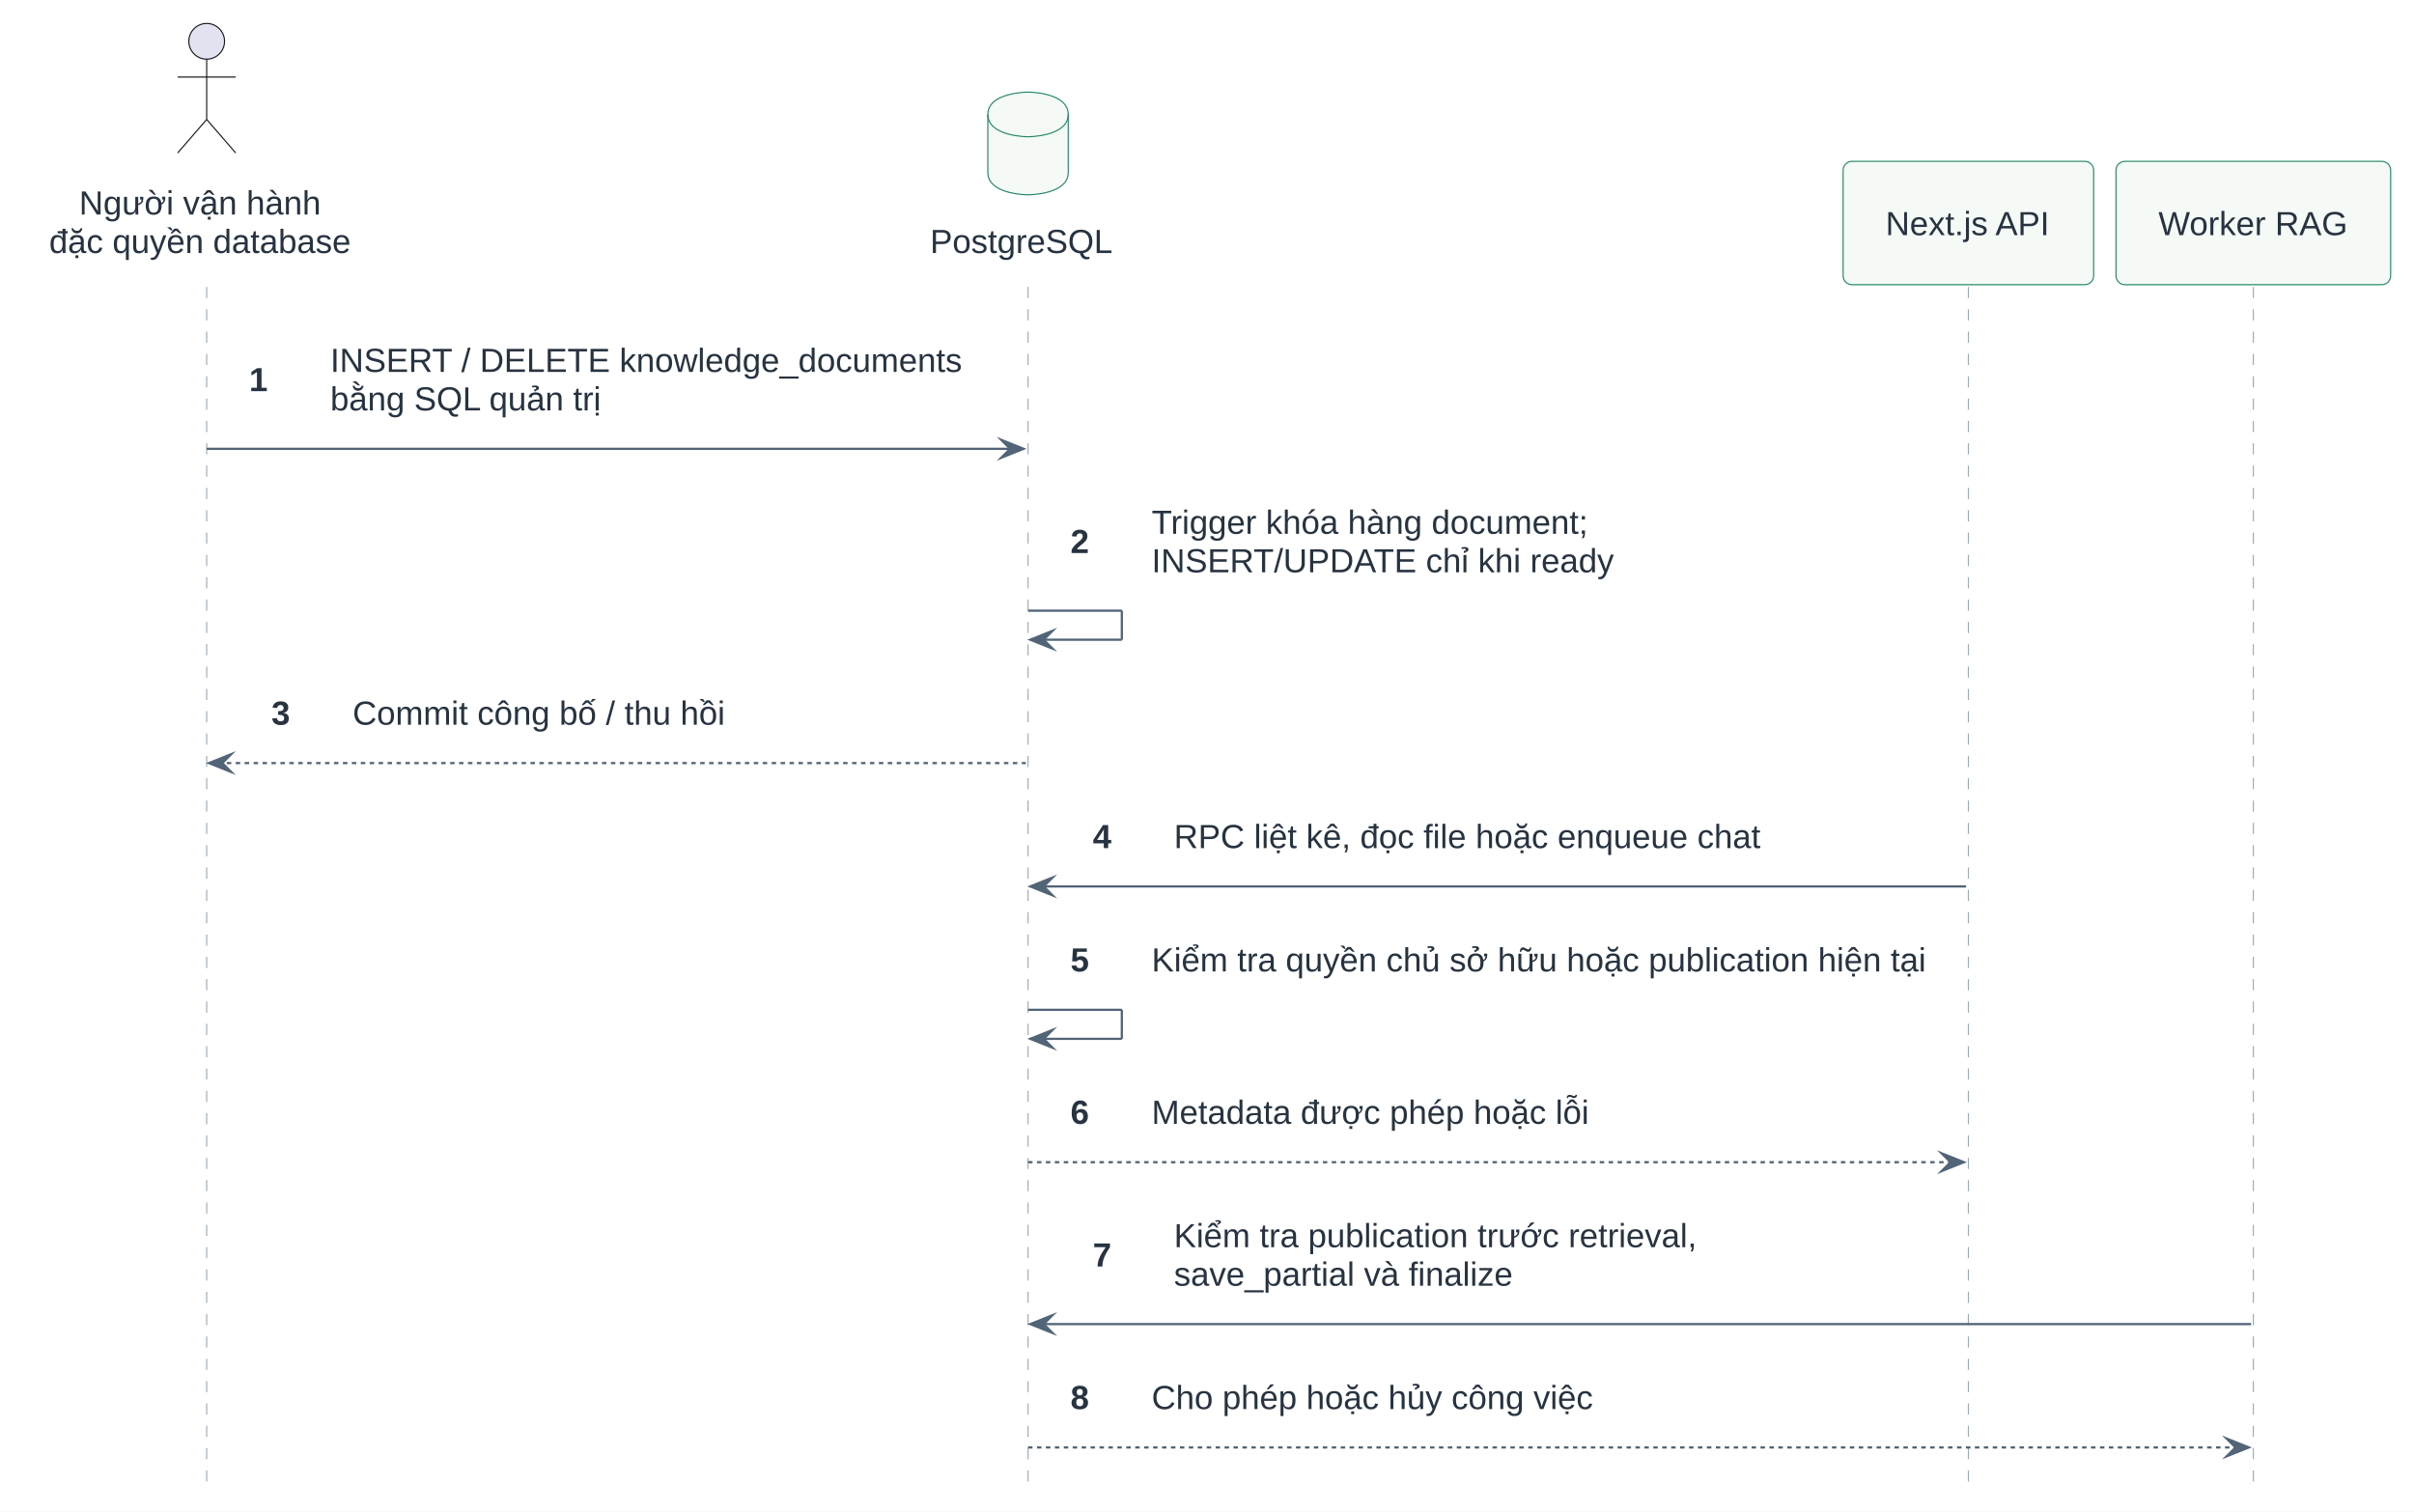
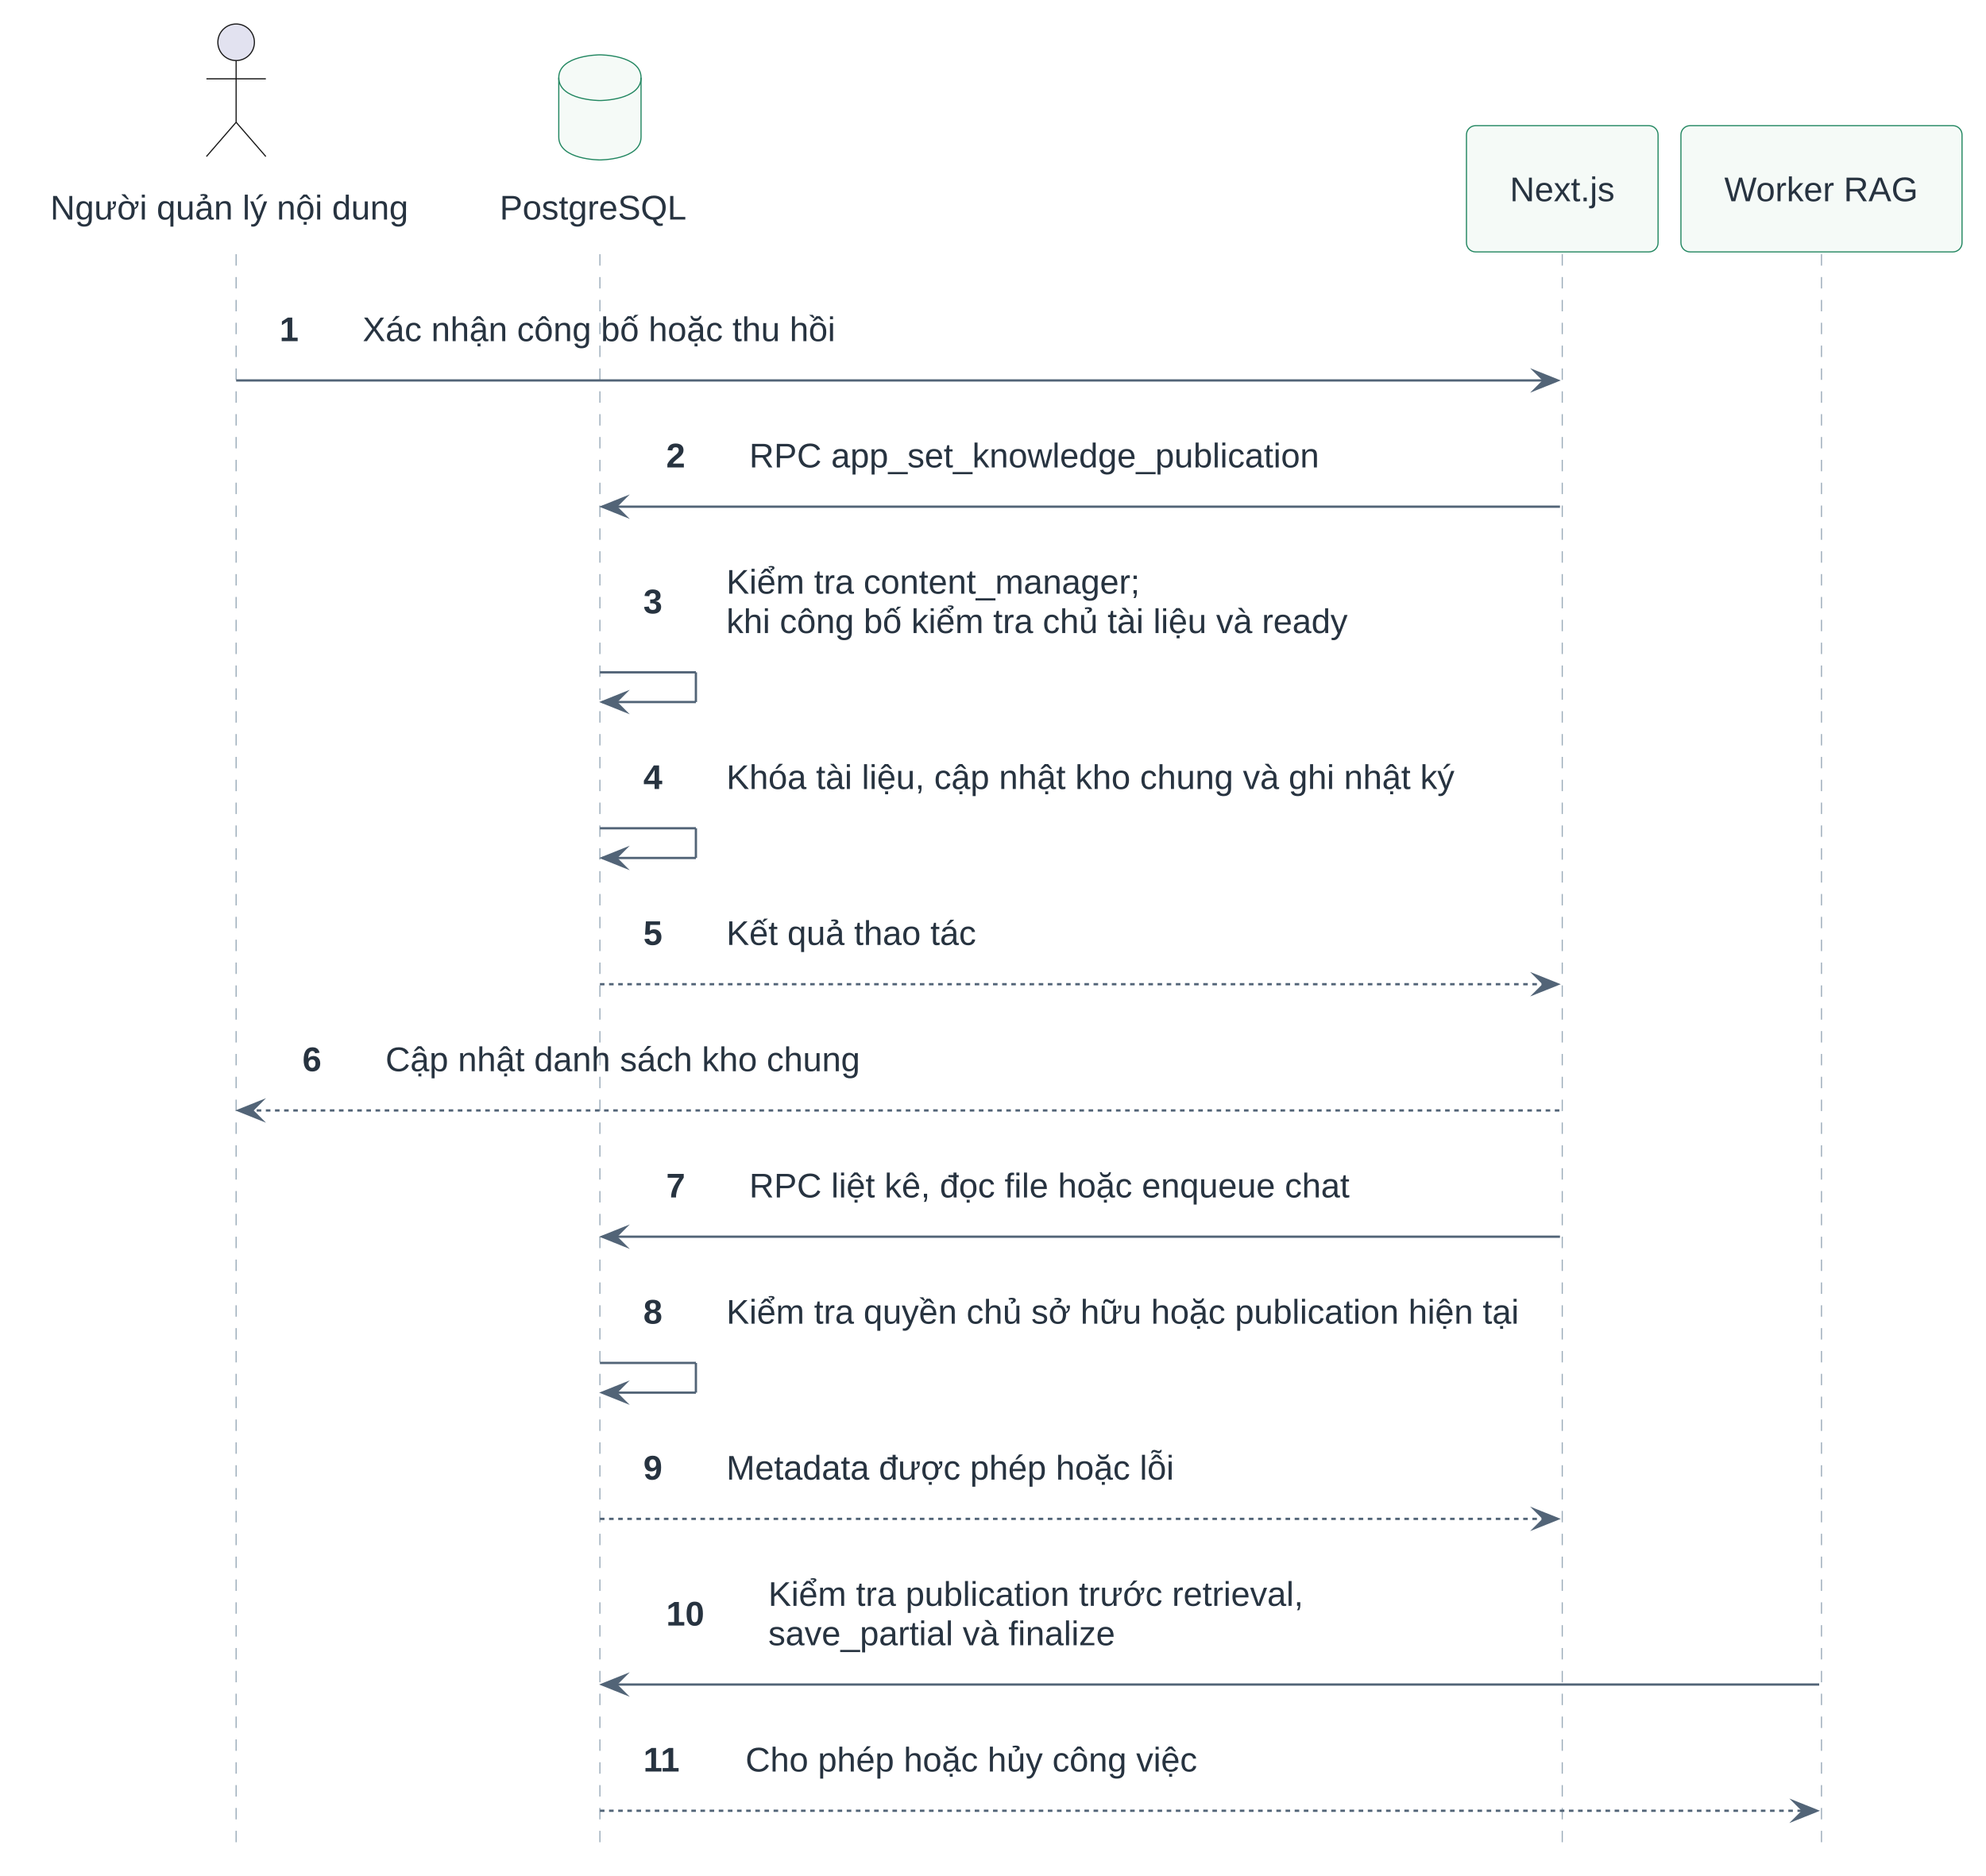
- <svg xmlns="http://www.w3.org/2000/svg" version="1.1" data-diagram-type="SEQUENCE" style="width:1081px;height:677px;background:#FFFFFF;" width="1081px" height="677px" viewBox="0 0 1081 677" zoomAndPan="magnify" preserveAspectRatio="none" contentStyleType="text/css">
+ <svg xmlns="http://www.w3.org/2000/svg" version="1.1" data-diagram-type="SEQUENCE" style="width:869px;height:821px;background:#FFFFFF;" width="869px" height="821px" viewBox="0 0 869 821" zoomAndPan="magnify" preserveAspectRatio="none" contentStyleType="text/css">
  <rect width="100%" height="100%" fill="#ffffff" />
  <defs />
  <g font-family="sans-serif" lengthAdjust="spacing">
    <g class="participant-lifeline" data-qualified-name="O" data-entity-uid="part1" id="part1-lifeline" data-source-line="3">
      <g>
-         <rect x="89.055" y="128.497" width="8" height="537.734" fill="#000" fill-opacity="0" />
-         <line x1="92.555" y1="128.497" x2="92.555" y2="666.231" style="stroke:#9AABB9;stroke-width:0.5;stroke-dasharray:5,5;" />
+         <rect x="99.822" y="111.249" width="8" height="699.231" fill="#000" fill-opacity="0" />
+         <line x1="103.322" y1="111.249" x2="103.322" y2="810.479" style="stroke:#9AABB9;stroke-width:0.5;stroke-dasharray:5,5;" />
      </g>
    </g>
    <g class="participant-lifeline" data-qualified-name="D" data-entity-uid="part2" id="part2-lifeline" data-source-line="4">
      <g>
-         <rect x="456.859" y="128.497" width="8" height="537.734" fill="#000" fill-opacity="0" />
-         <line x1="460.359" y1="128.497" x2="460.359" y2="666.231" style="stroke:#9AABB9;stroke-width:0.5;stroke-dasharray:5,5;" />
+         <rect x="258.998" y="111.249" width="8" height="699.231" fill="#000" fill-opacity="0" />
+         <line x1="262.498" y1="111.249" x2="262.498" y2="810.479" style="stroke:#9AABB9;stroke-width:0.5;stroke-dasharray:5,5;" />
      </g>
    </g>
    <g class="participant-lifeline" data-qualified-name="A" data-entity-uid="part3" id="part3-lifeline" data-source-line="5">
      <g>
-         <rect x="877.952" y="128.497" width="8" height="537.734" fill="#000" fill-opacity="0" />
-         <line x1="881.452" y1="128.497" x2="881.452" y2="666.231" style="stroke:#9AABB9;stroke-width:0.5;stroke-dasharray:5,5;" />
+         <rect x="680.09" y="111.249" width="8" height="699.231" fill="#000" fill-opacity="0" />
+         <line x1="683.59" y1="111.249" x2="683.59" y2="810.479" style="stroke:#9AABB9;stroke-width:0.5;stroke-dasharray:5,5;" />
      </g>
    </g>
    <g class="participant-lifeline" data-qualified-name="W" data-entity-uid="part4" id="part4-lifeline" data-source-line="6">
      <g>
-         <rect x="1005.548" y="128.497" width="8" height="537.734" fill="#000" fill-opacity="0" />
-         <line x1="1009.048" y1="128.497" x2="1009.048" y2="666.231" style="stroke:#9AABB9;stroke-width:0.5;stroke-dasharray:5,5;" />
+         <rect x="793.514" y="111.249" width="8" height="699.231" fill="#000" fill-opacity="0" />
+         <line x1="797.014" y1="111.249" x2="797.014" y2="810.479" style="stroke:#9AABB9;stroke-width:0.5;stroke-dasharray:5,5;" />
      </g>
    </g>
    <g class="participant participant-head" data-qualified-name="O" data-entity-uid="part1" id="part1-head" data-source-line="3">
-       <text x="35.418" y="96.07" fill="#273340" font-size="15" textLength="108.274" font-family="Arial">Người vận hành</text>
-       <text x="22" y="113.318" fill="#273340" font-size="15" textLength="135.11" font-family="Arial">đặc quyền database</text>
-       <ellipse cx="92.555" cy="18.5" rx="8" ry="8" fill="#E2E2F0" style="stroke:#181818;stroke-width:0.5;" />
-       <path d="M92.555,26.5 L92.555,53.5 M79.555,34.5 L105.555,34.5 M92.555,53.5 L79.555,68.5 M92.555,53.5 L105.555,68.5" style="stroke:#181818;stroke-width:0.5;" fill="none" />
+       <text x="22" y="96.07" fill="#273340" font-size="15" textLength="156.643" font-family="Arial">Người quản lý nội dung</text>
+       <ellipse cx="103.322" cy="18.5" rx="8" ry="8" fill="#E2E2F0" style="stroke:#181818;stroke-width:0.5;" />
+       <path d="M103.322,26.5 L103.322,53.5 M90.322,34.5 L116.322,34.5 M103.322,53.5 L90.322,68.5 M103.322,53.5 L116.322,68.5" style="stroke:#181818;stroke-width:0.5;" fill="none" />
    </g>
    <g class="participant participant-head" data-qualified-name="D" data-entity-uid="part2" id="part2-head" data-source-line="4">
-       <text x="416.505" y="113.318" fill="#273340" font-size="15" textLength="81.709" font-family="Arial">PostgreSQL</text>
-       <path d="M442.359,51.249 C442.359,41.249 460.359,41.249 460.359,41.249 C460.359,41.249 478.359,41.249 478.359,51.249 L478.359,77.249 C478.359,87.249 460.359,87.249 460.359,87.249 C460.359,87.249 442.359,87.249 442.359,77.249 L442.359,51.249" style="stroke:#218660;stroke-width:0.5;" fill="#F5FAF7" />
-       <path d="M442.359,51.249 C442.359,61.249 460.359,61.249 460.359,61.249 C460.359,61.249 478.359,61.249 478.359,51.249" style="stroke:#218660;stroke-width:0.5;" fill="none" />
+       <text x="218.643" y="96.07" fill="#273340" font-size="15" textLength="81.709" font-family="Arial">PostgreSQL</text>
+       <path d="M244.498,34 C244.498,24 262.498,24 262.498,24 C262.498,24 280.498,24 280.498,34 L280.498,60 C280.498,70 262.498,70 262.498,70 C262.498,70 244.498,70 244.498,60 L244.498,34" style="stroke:#218660;stroke-width:0.5;" fill="#F5FAF7" />
+       <path d="M244.498,34 C244.498,44 262.498,44 262.498,44 C262.498,44 280.498,44 280.498,34" style="stroke:#218660;stroke-width:0.5;" fill="none" />
    </g>
    <g class="participant participant-head" data-qualified-name="A" data-entity-uid="part3" id="part3-head" data-source-line="5">
-       <rect x="825.358" y="72.249" width="112.187" height="55.249" fill="#F5FAF7" style="stroke:#218660;stroke-width:0.5;" rx="4" ry="4" />
-       <text x="844.358" y="105.318" fill="#273340" font-size="15" textLength="74.187" font-family="Arial">Next.js API</text>
+       <rect x="641.669" y="55" width="83.842" height="55.249" fill="#F5FAF7" style="stroke:#218660;stroke-width:0.5;" rx="4" ry="4" />
+       <text x="660.669" y="88.07" fill="#273340" font-size="15" textLength="45.842" font-family="Arial">Next.js</text>
    </g>
    <g class="participant participant-head" data-qualified-name="W" data-entity-uid="part4" id="part4-head" data-source-line="6">
-       <rect x="947.545" y="72.249" width="123.005" height="55.249" fill="#F5FAF7" style="stroke:#218660;stroke-width:0.5;" rx="4" ry="4" />
-       <text x="966.545" y="105.318" fill="#273340" font-size="15" textLength="85.005" font-family="Arial">Worker RAG</text>
+       <rect x="735.511" y="55" width="123.005" height="55.249" fill="#F5FAF7" style="stroke:#218660;stroke-width:0.5;" rx="4" ry="4" />
+       <text x="754.511" y="88.07" fill="#273340" font-size="15" textLength="85.005" font-family="Arial">Worker RAG</text>
    </g>
-     <g class="message" data-entity-1="part1" data-entity-2="part2" id="msg1" data-source-line="7">
-       <polygon points="448.359,196.994,458.359,200.994,448.359,204.994,452.359,200.994" fill="#526477" style="stroke:#526477;stroke-width:1;stroke-linejoin:miter;stroke-miterlimit:10;" />
-       <line x1="92.555" y1="200.994" x2="454.359" y2="200.994" style="stroke:#526477;stroke-width:1;" />
-       <text x="111.555" y="175.191" fill="#273340" font-size="15" font-weight="700" font-family="Arial">1</text>
-       <text x="147.897" y="166.567" fill="#273340" font-size="15" textLength="283.462" font-family="Arial">INSERT / DELETE knowledge_documents</text>
-       <text x="147.897" y="183.815" fill="#273340" font-size="15" textLength="121.75" font-family="Arial">bằng SQL quản trị</text>
+     <g class="message" data-entity-1="part1" data-entity-2="part3" id="msg1" data-source-line="7">
+       <polygon points="671.59,162.497,681.59,166.497,671.59,170.497,675.59,166.497" fill="#526477" style="stroke:#526477;stroke-width:1;stroke-linejoin:miter;stroke-miterlimit:10;" />
+       <line x1="103.322" y1="166.497" x2="677.59" y2="166.497" style="stroke:#526477;stroke-width:1;" />
+       <text x="122.322" y="149.318" fill="#273340" font-size="15" font-weight="700" font-family="Arial">1</text>
+       <text x="158.664" y="149.318" fill="#273340" font-size="15" textLength="206.829" font-family="Arial">Xác nhận công bố hoặc thu hồi</text>
    </g>
-     <g class="message" data-entity-1="part2" data-entity-2="part2" id="msg2" data-source-line="8">
-       <line x1="460.359" y1="273.491" x2="502.359" y2="273.491" style="stroke:#526477;stroke-width:1;" />
-       <line x1="502.359" y1="273.491" x2="502.359" y2="286.491" style="stroke:#526477;stroke-width:1;" />
-       <line x1="461.359" y1="286.491" x2="502.359" y2="286.491" style="stroke:#526477;stroke-width:1;" />
-       <polygon points="471.359,282.491,461.359,286.491,471.359,290.491,467.359,286.491" fill="#526477" style="stroke:#526477;stroke-width:1;stroke-linejoin:miter;stroke-miterlimit:10;" />
-       <text x="479.359" y="247.688" fill="#273340" font-size="15" font-weight="700" font-family="Arial">2</text>
-       <text x="515.701" y="239.064" fill="#273340" font-size="15" textLength="195.952" font-family="Arial">Trigger khóa hàng document;</text>
-       <text x="515.701" y="256.313" fill="#273340" font-size="15" textLength="208.389" font-family="Arial">INSERT/UPDATE chỉ khi ready</text>
+     <g class="message" data-entity-1="part3" data-entity-2="part2" id="msg2" data-source-line="8">
+       <polygon points="273.498,217.746,263.498,221.746,273.498,225.746,269.498,221.746" fill="#526477" style="stroke:#526477;stroke-width:1;stroke-linejoin:miter;stroke-miterlimit:10;" />
+       <line x1="267.498" y1="221.746" x2="682.59" y2="221.746" style="stroke:#526477;stroke-width:1;" />
+       <text x="291.498" y="204.567" fill="#273340" font-size="15" font-weight="700" font-family="Arial">2</text>
+       <text x="327.84" y="204.567" fill="#273340" font-size="15" textLength="249.338" font-family="Arial">RPC app_set_knowledge_publication</text>
    </g>
-     <g class="message" data-entity-1="part2" data-entity-2="part1" id="msg3" data-source-line="9">
-       <polygon points="103.555,337.74,93.555,341.74,103.555,345.74,99.555,341.74" fill="#526477" style="stroke:#526477;stroke-width:1;stroke-linejoin:miter;stroke-miterlimit:10;" />
-       <line x1="97.555" y1="341.74" x2="459.359" y2="341.74" style="stroke:#526477;stroke-width:1;stroke-dasharray:2,2;" />
-       <text x="121.555" y="324.561" fill="#273340" font-size="15" font-weight="700" font-family="Arial">3</text>
-       <text x="157.897" y="324.561" fill="#273340" font-size="15" textLength="166.75" font-family="Arial">Commit công bố / thu hồi</text>
+     <g class="message" data-entity-1="part2" data-entity-2="part2" id="msg3" data-source-line="9">
+       <line x1="262.498" y1="294.243" x2="304.498" y2="294.243" style="stroke:#526477;stroke-width:1;" />
+       <line x1="304.498" y1="294.243" x2="304.498" y2="307.243" style="stroke:#526477;stroke-width:1;" />
+       <line x1="263.498" y1="307.243" x2="304.498" y2="307.243" style="stroke:#526477;stroke-width:1;" />
+       <polygon points="273.498,303.243,263.498,307.243,273.498,311.243,269.498,307.243" fill="#526477" style="stroke:#526477;stroke-width:1;stroke-linejoin:miter;stroke-miterlimit:10;" />
+       <text x="281.498" y="268.44" fill="#273340" font-size="15" font-weight="700" font-family="Arial">3</text>
+       <text x="317.84" y="259.815" fill="#273340" font-size="15" textLength="180.93" font-family="Arial">Kiểm tra content_manager;</text>
+       <text x="317.84" y="277.064" fill="#273340" font-size="15" textLength="271.809" font-family="Arial">khi công bố kiểm tra chủ tài liệu và ready</text>
    </g>
-     <g class="message" data-entity-1="part3" data-entity-2="part2" id="msg4" data-source-line="10">
-       <polygon points="471.359,392.988,461.359,396.988,471.359,400.988,467.359,396.988" fill="#526477" style="stroke:#526477;stroke-width:1;stroke-linejoin:miter;stroke-miterlimit:10;" />
-       <line x1="465.359" y1="396.988" x2="880.452" y2="396.988" style="stroke:#526477;stroke-width:1;" />
-       <text x="489.359" y="379.81" fill="#273340" font-size="15" font-weight="700" font-family="Arial">4</text>
-       <text x="525.701" y="379.81" fill="#273340" font-size="15" textLength="262.661" font-family="Arial">RPC liệt kê, đọc file hoặc enqueue chat</text>
+     <g class="message" data-entity-1="part2" data-entity-2="part2" id="msg4" data-source-line="10">
+       <line x1="262.498" y1="362.491" x2="304.498" y2="362.491" style="stroke:#526477;stroke-width:1;" />
+       <line x1="304.498" y1="362.491" x2="304.498" y2="375.491" style="stroke:#526477;stroke-width:1;" />
+       <line x1="263.498" y1="375.491" x2="304.498" y2="375.491" style="stroke:#526477;stroke-width:1;" />
+       <polygon points="273.498,371.491,263.498,375.491,273.498,379.491,269.498,375.491" fill="#526477" style="stroke:#526477;stroke-width:1;stroke-linejoin:miter;stroke-miterlimit:10;" />
+       <text x="281.498" y="345.313" fill="#273340" font-size="15" font-weight="700" font-family="Arial">4</text>
+       <text x="317.84" y="345.313" fill="#273340" font-size="15" textLength="318.552" font-family="Arial">Khóa tài liệu, cập nhật kho chung và ghi nhật ký</text>
    </g>
-     <g class="message" data-entity-1="part2" data-entity-2="part2" id="msg5" data-source-line="11">
-       <line x1="460.359" y1="452.237" x2="502.359" y2="452.237" style="stroke:#526477;stroke-width:1;" />
-       <line x1="502.359" y1="452.237" x2="502.359" y2="465.237" style="stroke:#526477;stroke-width:1;" />
-       <line x1="461.359" y1="465.237" x2="502.359" y2="465.237" style="stroke:#526477;stroke-width:1;" />
-       <polygon points="471.359,461.237,461.359,465.237,471.359,469.237,467.359,465.237" fill="#526477" style="stroke:#526477;stroke-width:1;stroke-linejoin:miter;stroke-miterlimit:10;" />
-       <text x="479.359" y="435.058" fill="#273340" font-size="15" font-weight="700" font-family="Arial">5</text>
-       <text x="515.701" y="435.058" fill="#273340" font-size="15" textLength="346.75" font-family="Arial">Kiểm tra quyền chủ sở hữu hoặc publication hiện tại</text>
+     <g class="message" data-entity-1="part2" data-entity-2="part3" id="msg5" data-source-line="11">
+       <polygon points="671.59,426.74,681.59,430.74,671.59,434.74,675.59,430.74" fill="#526477" style="stroke:#526477;stroke-width:1;stroke-linejoin:miter;stroke-miterlimit:10;" />
+       <line x1="262.498" y1="430.74" x2="677.59" y2="430.74" style="stroke:#526477;stroke-width:1;stroke-dasharray:2,2;" />
+       <text x="281.498" y="413.561" fill="#273340" font-size="15" font-weight="700" font-family="Arial">5</text>
+       <text x="317.84" y="413.561" fill="#273340" font-size="15" textLength="109.248" font-family="Arial">Kết quả thao tác</text>
    </g>
-     <g class="message" data-entity-1="part2" data-entity-2="part3" id="msg6" data-source-line="12">
-       <polygon points="869.452,516.485,879.452,520.485,869.452,524.485,873.452,520.485" fill="#526477" style="stroke:#526477;stroke-width:1;stroke-linejoin:miter;stroke-miterlimit:10;" />
-       <line x1="460.359" y1="520.485" x2="875.452" y2="520.485" style="stroke:#526477;stroke-width:1;stroke-dasharray:2,2;" />
-       <text x="479.359" y="503.307" fill="#273340" font-size="15" font-weight="700" font-family="Arial">6</text>
-       <text x="515.701" y="503.307" fill="#273340" font-size="15" textLength="195.835" font-family="Arial">Metadata được phép hoặc lỗi</text>
+     <g class="message" data-entity-1="part3" data-entity-2="part1" id="msg6" data-source-line="12">
+       <polygon points="114.322,481.988,104.322,485.988,114.322,489.988,110.322,485.988" fill="#526477" style="stroke:#526477;stroke-width:1;stroke-linejoin:miter;stroke-miterlimit:10;" />
+       <line x1="108.322" y1="485.988" x2="682.59" y2="485.988" style="stroke:#526477;stroke-width:1;stroke-dasharray:2,2;" />
+       <text x="132.322" y="468.81" fill="#273340" font-size="15" font-weight="700" font-family="Arial">6</text>
+       <text x="168.664" y="468.81" fill="#273340" font-size="15" textLength="207.656" font-family="Arial">Cập nhật danh sách kho chung</text>
    </g>
-     <g class="message" data-entity-1="part4" data-entity-2="part2" id="msg7" data-source-line="13">
-       <polygon points="471.359,588.982,461.359,592.982,471.359,596.982,467.359,592.982" fill="#526477" style="stroke:#526477;stroke-width:1;stroke-linejoin:miter;stroke-miterlimit:10;" />
-       <line x1="465.359" y1="592.982" x2="1008.048" y2="592.982" style="stroke:#526477;stroke-width:1;" />
-       <text x="489.359" y="567.179" fill="#273340" font-size="15" font-weight="700" font-family="Arial">7</text>
-       <text x="525.701" y="558.555" fill="#273340" font-size="15" textLength="234.126" font-family="Arial">Kiểm tra publication trước retrieval,</text>
-       <text x="525.701" y="575.804" fill="#273340" font-size="15" textLength="151.75" font-family="Arial">save_partial và finalize</text>
+     <g class="message" data-entity-1="part3" data-entity-2="part2" id="msg7" data-source-line="13">
+       <polygon points="273.498,537.237,263.498,541.237,273.498,545.237,269.498,541.237" fill="#526477" style="stroke:#526477;stroke-width:1;stroke-linejoin:miter;stroke-miterlimit:10;" />
+       <line x1="267.498" y1="541.237" x2="682.59" y2="541.237" style="stroke:#526477;stroke-width:1;" />
+       <text x="291.498" y="524.058" fill="#273340" font-size="15" font-weight="700" font-family="Arial">7</text>
+       <text x="327.84" y="524.058" fill="#273340" font-size="15" textLength="262.661" font-family="Arial">RPC liệt kê, đọc file hoặc enqueue chat</text>
    </g>
-     <g class="message" data-entity-1="part2" data-entity-2="part4" id="msg8" data-source-line="14">
-       <polygon points="997.048,644.231,1007.048,648.231,997.048,652.231,1001.048,648.231" fill="#526477" style="stroke:#526477;stroke-width:1;stroke-linejoin:miter;stroke-miterlimit:10;" />
-       <line x1="460.359" y1="648.231" x2="1003.048" y2="648.231" style="stroke:#526477;stroke-width:1;stroke-dasharray:2,2;" />
-       <text x="479.359" y="631.052" fill="#273340" font-size="15" font-weight="700" font-family="Arial">8</text>
-       <text x="515.701" y="631.052" fill="#273340" font-size="15" textLength="197.637" font-family="Arial">Cho phép hoặc hủy công việc</text>
+     <g class="message" data-entity-1="part2" data-entity-2="part2" id="msg8" data-source-line="14">
+       <line x1="262.498" y1="596.485" x2="304.498" y2="596.485" style="stroke:#526477;stroke-width:1;" />
+       <line x1="304.498" y1="596.485" x2="304.498" y2="609.485" style="stroke:#526477;stroke-width:1;" />
+       <line x1="263.498" y1="609.485" x2="304.498" y2="609.485" style="stroke:#526477;stroke-width:1;" />
+       <polygon points="273.498,605.485,263.498,609.485,273.498,613.485,269.498,609.485" fill="#526477" style="stroke:#526477;stroke-width:1;stroke-linejoin:miter;stroke-miterlimit:10;" />
+       <text x="281.498" y="579.307" fill="#273340" font-size="15" font-weight="700" font-family="Arial">8</text>
+       <text x="317.84" y="579.307" fill="#273340" font-size="15" textLength="346.75" font-family="Arial">Kiểm tra quyền chủ sở hữu hoặc publication hiện tại</text>
+     </g>
+     <g class="message" data-entity-1="part2" data-entity-2="part3" id="msg9" data-source-line="15">
+       <polygon points="671.59,660.734,681.59,664.734,671.59,668.734,675.59,664.734" fill="#526477" style="stroke:#526477;stroke-width:1;stroke-linejoin:miter;stroke-miterlimit:10;" />
+       <line x1="262.498" y1="664.734" x2="677.59" y2="664.734" style="stroke:#526477;stroke-width:1;stroke-dasharray:2,2;" />
+       <text x="281.498" y="647.555" fill="#273340" font-size="15" font-weight="700" font-family="Arial">9</text>
+       <text x="317.84" y="647.555" fill="#273340" font-size="15" textLength="195.835" font-family="Arial">Metadata được phép hoặc lỗi</text>
+     </g>
+     <g class="message" data-entity-1="part4" data-entity-2="part2" id="msg10" data-source-line="16">
+       <polygon points="273.498,733.231,263.498,737.231,273.498,741.231,269.498,737.231" fill="#526477" style="stroke:#526477;stroke-width:1;stroke-linejoin:miter;stroke-miterlimit:10;" />
+       <line x1="267.498" y1="737.231" x2="796.014" y2="737.231" style="stroke:#526477;stroke-width:1;" />
+       <text x="291.498" y="711.428" fill="#273340" font-size="15" textLength="16.685" font-weight="700" font-family="Arial">10</text>
+       <text x="336.182" y="702.804" fill="#273340" font-size="15" textLength="234.126" font-family="Arial">Kiểm tra publication trước retrieval,</text>
+       <text x="336.182" y="720.052" fill="#273340" font-size="15" textLength="151.75" font-family="Arial">save_partial và finalize</text>
+     </g>
+     <g class="message" data-entity-1="part2" data-entity-2="part4" id="msg11" data-source-line="17">
+       <polygon points="785.014,788.479,795.014,792.479,785.014,796.479,789.014,792.479" fill="#526477" style="stroke:#526477;stroke-width:1;stroke-linejoin:miter;stroke-miterlimit:10;" />
+       <line x1="262.498" y1="792.479" x2="791.014" y2="792.479" style="stroke:#526477;stroke-width:1;stroke-dasharray:2,2;" />
+       <text x="281.498" y="775.301" fill="#273340" font-size="15" textLength="16.685" font-weight="700" font-family="Arial">11</text>
+       <text x="326.182" y="775.301" fill="#273340" font-size="15" textLength="197.637" font-family="Arial">Cho phép hoặc hủy công việc</text>
    </g>
  </g>
</svg>
